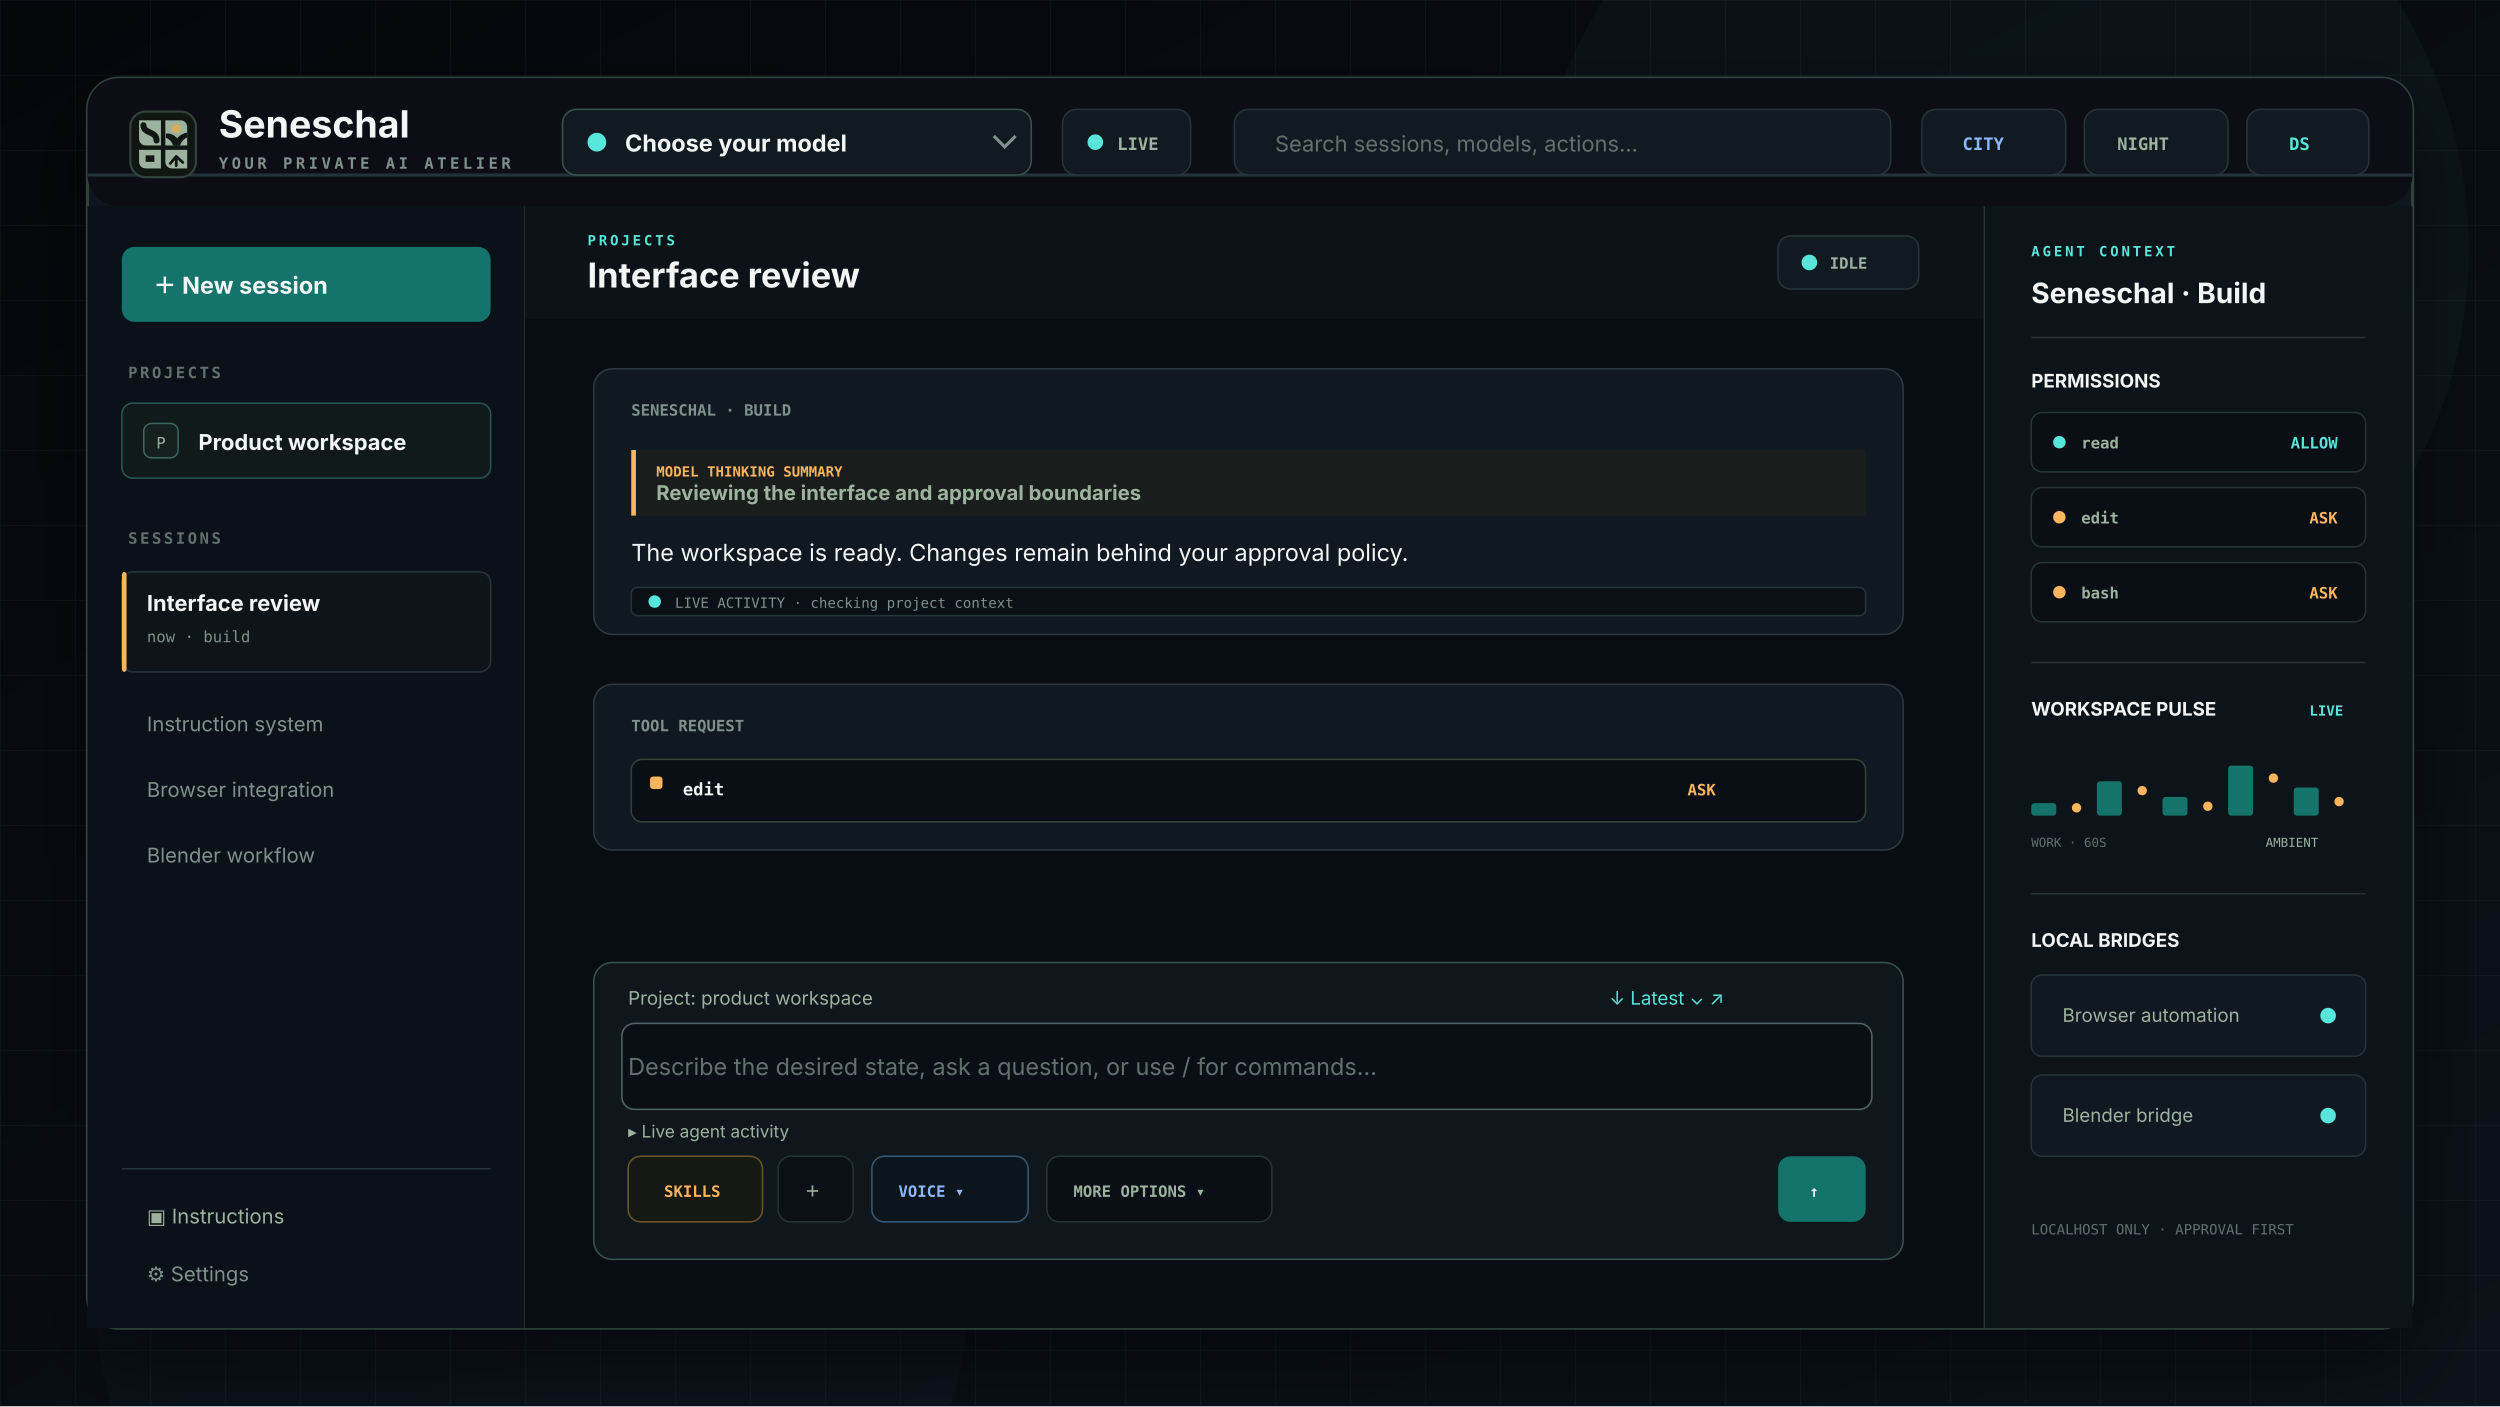
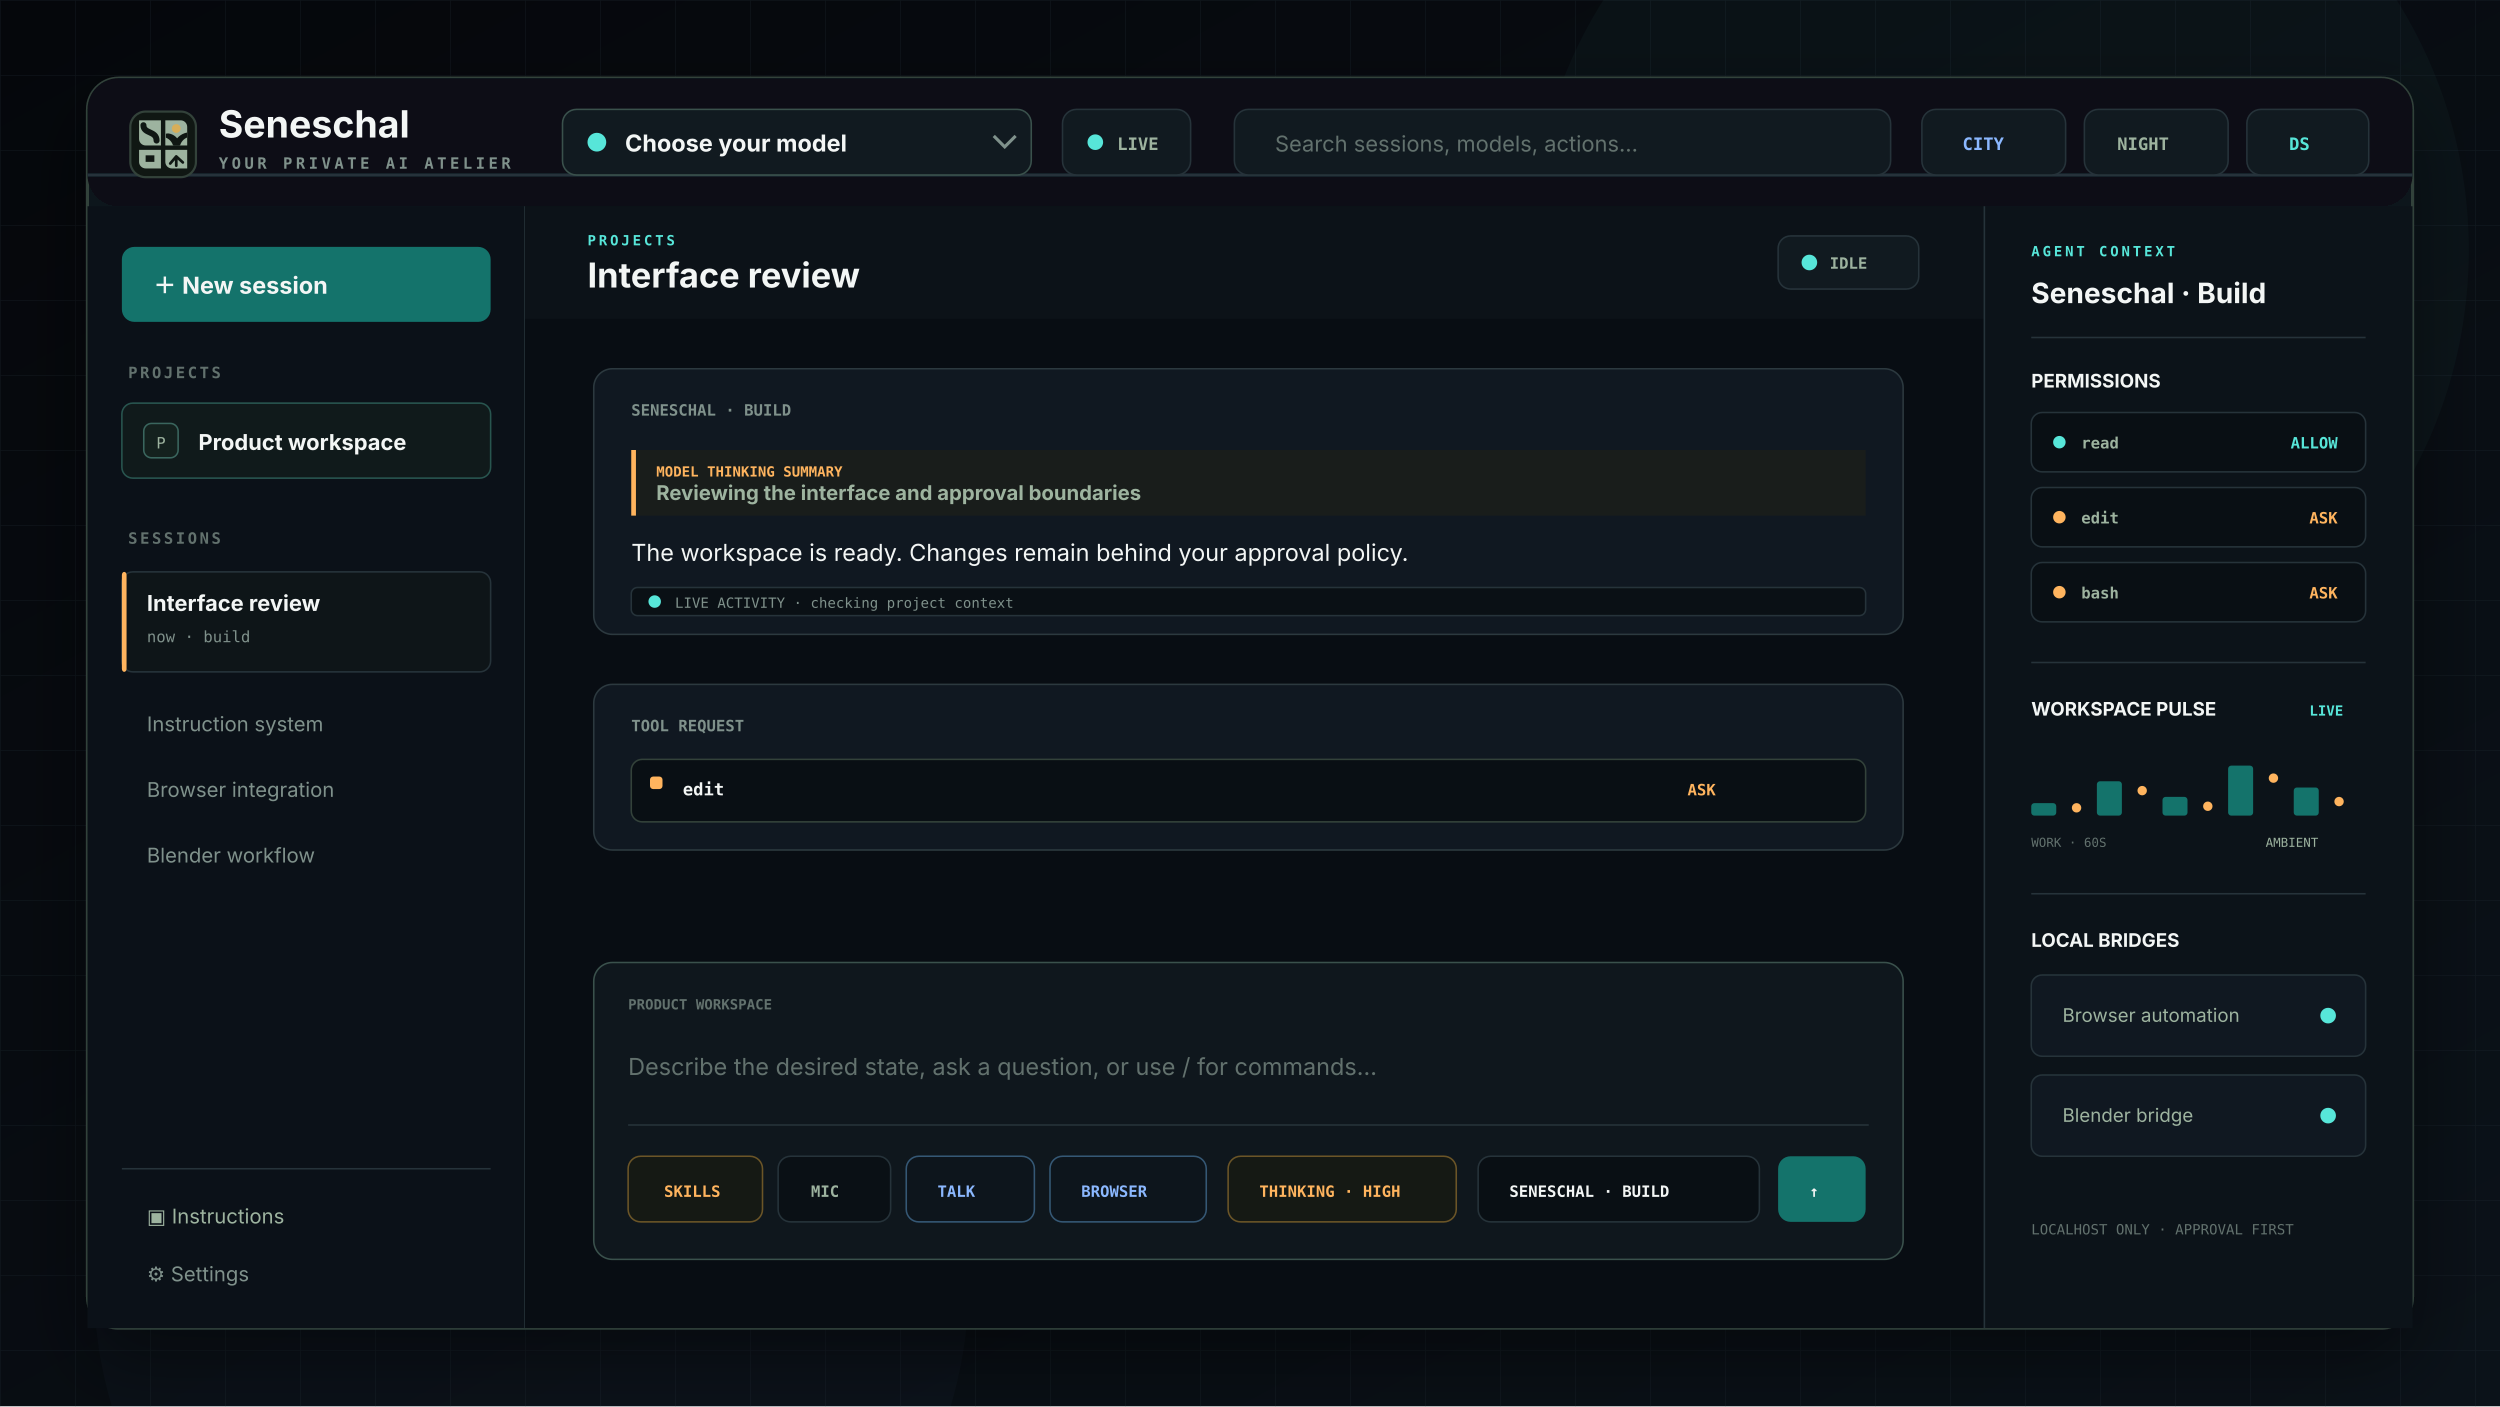
<svg xmlns="http://www.w3.org/2000/svg" viewBox="0 0 1600 900" role="img" aria-labelledby="title description">
  <defs>
    <linearGradient id="canvas" x1="0" y1="0" x2="1" y2="1">
      <stop offset="0" stop-color="#05070b" />
      <stop offset="1" stop-color="#0b1219" />
    </linearGradient>
    <pattern id="grid" width="48" height="48" patternUnits="userSpaceOnUse">
      <path d="M48 0H0V48" fill="none" stroke="#26333a" stroke-width="1" opacity=".28" />
    </pattern>
    <filter id="shadow" x="-20%" y="-20%" width="140%" height="140%">
      <feDropShadow dx="0" dy="22" stdDeviation="24" flood-color="#000" flood-opacity=".42" />
    </filter>
  </defs>
  <rect width="1600" height="900" fill="url(#canvas)" />
  <rect width="1600" height="900" fill="url(#grid)" />
  <circle cx="1280" cy="160" r="300" fill="#57e6d9" opacity=".035" />
  <circle cx="340" cy="820" r="280" fill="#8bb8ff" opacity=".025" />
  <g filter="url(#shadow)">
    <rect x="56" y="50" width="1488" height="800" rx="20" fill="#0e141d" stroke="#33423a" stroke-width="2" />
    <rect x="56" y="50" width="1488" height="82" rx="20" fill="#0a0f15" />
    <path d="M56 112h1488" stroke="#26333a" stroke-width="2" />
  </g>
  <g transform="translate(82 70) scale(.35)">
    <rect x="4" y="4" width="120" height="120" rx="28" fill="#101713" stroke="#33423a" stroke-width="4" />
    <path fill="#9db39f" d="M20 20h40v46H32c-6.6 0-12-5.4-12-12V20Z" />
    <path fill="none" stroke="#101713" stroke-width="11" stroke-linecap="round" d="M28 29c0 16 24 10 24 28" />
    <path fill="#9db39f" d="M68 20h28c6.6 0 12 5.4 12 12v34H68V20Z" />
    <path fill="#101713" d="M74 44c9.6 1.4 17.4 8.3 20 17.4V66H82.1c-1.9-6.5-6.8-11.8-13.1-14.3V44.5c1.7-.4 3.3-.6 5-.5Z" />
    <path fill="#101713" d="M108 42.3v9.1C101.6 54 96.8 59.4 95 66H83.1c2.6-12 12.4-21.4 24.9-23.7Z" />
    <circle cx="88" cy="35" r="8" fill="#d8ae58" />
    <path fill="#9db39f" fill-rule="evenodd" d="M20 74h40v34H32c-6.6 0-12-5.4-12-12V74Zm12 10v12h16V84H32Z" />
    <path fill="#9db39f" d="M68 74h40v34H80c-6.6 0-12-5.4-12-12V74Z" />
    <path fill="none" stroke="#101713" stroke-width="5" stroke-linecap="round" stroke-linejoin="round" d="m77 99 11-13 12 11M88 86v17" />
  </g>
  <text x="140" y="88" fill="#f3f6f5" font-family="Inter,Segoe UI,sans-serif" font-size="24" font-weight="750">Seneschal</text>
  <text x="140" y="108" fill="#7f918b" font-family="ui-monospace,Consolas,monospace" font-size="10" font-weight="700" letter-spacing="2.2">YOUR PRIVATE AI ATELIER</text>
  <rect x="360" y="70" width="300" height="42" rx="9" fill="#111a20" stroke="#3a514c" />
  <circle cx="382" cy="91" r="6" fill="#57e6d9" />
  <text x="400" y="97" fill="#f3f6f5" font-family="Inter,Segoe UI,sans-serif" font-size="15" font-weight="700">Choose your model</text>
  <path d="m636 87 7 7 7-7" fill="none" stroke="#7f918b" stroke-width="2" />
  <rect x="680" y="70" width="82" height="42" rx="9" fill="#111a20" stroke="#26333a" />
  <circle cx="701" cy="91" r="5" fill="#57e6d9" />
  <text x="715" y="96" fill="#9db39f" font-family="ui-monospace,Consolas,monospace" font-size="11" font-weight="700">LIVE</text>
  <rect x="790" y="70" width="420" height="42" rx="9" fill="#111a20" stroke="#26333a" />
  <text x="816" y="97" fill="#62716d" font-family="Inter,Segoe UI,sans-serif" font-size="14">Search sessions, models, actions…</text>
  <g fill="#111a20" stroke="#26333a">
    <rect x="1230" y="70" width="92" height="42" rx="9" />
    <rect x="1334" y="70" width="92" height="42" rx="9" />
    <rect x="1438" y="70" width="78" height="42" rx="9" />
  </g>
  <text x="1256" y="96" fill="#8bb8ff" font-family="ui-monospace,Consolas,monospace" font-size="11" font-weight="700">CITY</text>
  <text x="1355" y="96" fill="#9db39f" font-family="ui-monospace,Consolas,monospace" font-size="11" font-weight="700">NIGHT</text>
  <text x="1465" y="96" fill="#57e6d9" font-family="ui-monospace,Consolas,monospace" font-size="11" font-weight="700">DS</text>
  <rect x="56" y="132" width="280" height="718" fill="#0b1118" />
  <path d="M336 132v718" stroke="#26333a" />
  <rect x="78" y="158" width="236" height="48" rx="8" fill="#14736b" />
  <text x="98" y="188" fill="#f3f6f5" font-family="Inter,Segoe UI,sans-serif" font-size="15" font-weight="750">＋  New session</text>
  <text x="82" y="242" fill="#62716d" font-family="ui-monospace,Consolas,monospace" font-size="10" font-weight="700" letter-spacing="1.6">PROJECTS</text>
  <rect x="78" y="258" width="236" height="48" rx="7" fill="#101a1b" stroke="#28554f" />
  <rect x="92" y="271" width="22" height="22" rx="5" fill="#14211e" stroke="#3a665e" />
  <text x="100" y="287" fill="#9db39f" font-family="ui-monospace,Consolas,monospace" font-size="10">P</text>
  <text x="127" y="288" fill="#f3f6f5" font-family="Inter,Segoe UI,sans-serif" font-size="14" font-weight="700">Product workspace</text>
  <text x="82" y="348" fill="#62716d" font-family="ui-monospace,Consolas,monospace" font-size="10" font-weight="700" letter-spacing="1.6">SESSIONS</text>
  <rect x="78" y="366" width="236" height="64" rx="7" fill="#0e1518" stroke="#26333a" />
  <rect x="78" y="366" width="3" height="64" rx="2" fill="#ffb45e" />
  <text x="94" y="391" fill="#f3f6f5" font-family="Inter,Segoe UI,sans-serif" font-size="14" font-weight="700">Interface review</text>
  <text x="94" y="411" fill="#7f918b" font-family="ui-monospace,Consolas,monospace" font-size="10">now · build</text>
  <g fill="#7f918b" font-family="Inter,Segoe UI,sans-serif" font-size="13">
    <text x="94" y="468">Instruction system</text>
    <text x="94" y="510">Browser integration</text>
    <text x="94" y="552">Blender workflow</text>
  </g>
  <path d="M78 748h236" stroke="#26333a" />
  <text x="94" y="783" fill="#9db39f" font-family="Inter,Segoe UI,sans-serif" font-size="13">▣  Instructions</text>
  <text x="94" y="820" fill="#7f918b" font-family="Inter,Segoe UI,sans-serif" font-size="13">⚙  Settings</text>
  <rect x="336" y="132" width="934" height="718" fill="#080d13" />
  <rect x="336" y="132" width="934" height="72" fill="#0c1218" />
  <text x="376" y="157" fill="#57e6d9" font-family="ui-monospace,Consolas,monospace" font-size="9" font-weight="700" letter-spacing="1.8">PROJECTS</text>
  <text x="376" y="184" fill="#f3f6f5" font-family="Inter,Segoe UI,sans-serif" font-size="22" font-weight="750">Interface review</text>
  <rect x="1138" y="151" width="90" height="34" rx="8" fill="#111a20" stroke="#26333a" />
  <circle cx="1158" cy="168" r="5" fill="#57e6d9" />
  <text x="1171" y="172" fill="#9db39f" font-family="ui-monospace,Consolas,monospace" font-size="10" font-weight="700">IDLE</text>
  <g transform="translate(380 236)">
    <rect width="838" height="170" rx="12" fill="#101821" stroke="#2c393f" />
    <text x="24" y="30" fill="#7f918b" font-family="ui-monospace,Consolas,monospace" font-size="10" font-weight="700">SENESCHAL · BUILD</text>
    <rect x="24" y="52" width="790" height="42" fill="#191d1b" />
    <rect x="24" y="52" width="3" height="42" fill="#ffb45e" />
    <text x="40" y="69" fill="#ffb45e" font-family="ui-monospace,Consolas,monospace" font-size="9" font-weight="700">MODEL THINKING SUMMARY</text>
    <text x="40" y="84" fill="#9db39f" font-family="Inter,Segoe UI,sans-serif" font-size="13" font-weight="650">Reviewing the interface and approval boundaries</text>
    <text x="24" y="123" fill="#f3f6f5" font-family="Inter,Segoe UI,sans-serif" font-size="15">The workspace is ready. Changes remain behind your approval policy.</text>
    <rect x="24" y="140" width="790" height="18" rx="4" fill="#0a1015" stroke="#26333a" />
    <circle cx="39" cy="149" r="4" fill="#57e6d9" />
    <text x="52" y="153" fill="#7f918b" font-family="ui-monospace,Consolas,monospace" font-size="9">LIVE ACTIVITY · checking project context</text>
  </g>
  <g transform="translate(380 438)">
    <rect width="838" height="106" rx="12" fill="#101821" stroke="#2c393f" />
    <text x="24" y="30" fill="#7f918b" font-family="ui-monospace,Consolas,monospace" font-size="10" font-weight="700">TOOL REQUEST</text>
    <rect x="24" y="48" width="790" height="40" rx="7" fill="#090f14" stroke="#33423a" />
    <rect x="36" y="59" width="8" height="8" rx="2" fill="#ffb45e" />
    <text x="57" y="71" fill="#f3f6f5" font-family="ui-monospace,Consolas,monospace" font-size="11" font-weight="700">edit</text>
    <text x="700" y="71" fill="#ffb45e" font-family="ui-monospace,Consolas,monospace" font-size="10" font-weight="700">ASK</text>
  </g>
  <g transform="translate(380 616)">
    <rect width="838" height="190" rx="12" fill="#0f171d" stroke="#3a514c" />
-     <text x="22" y="27" fill="#9db39f" font-family="Inter,Segoe UI,sans-serif" font-size="12">Project: product workspace</text>
-     <text x="650" y="27" fill="#57e6d9" font-family="Inter,Segoe UI,sans-serif" font-size="12">↓ Latest     ⌄     ↗</text>
-     <rect x="18" y="39" width="800" height="55" rx="8" fill="#090f14" stroke="#50636b" />
+     <text x="22" y="30" fill="#62716d" font-family="ui-monospace,Consolas,monospace" font-size="9" font-weight="700">PRODUCT WORKSPACE</text>
    <text x="22" y="72" fill="#62716d" font-family="Inter,Segoe UI,sans-serif" font-size="15">Describe the desired state, ask a question, or use / for commands…</text>
-     <text x="22" y="112" fill="#9db39f" font-family="Inter,Segoe UI,sans-serif" font-size="11">▸ Live agent activity</text>
+     <path d="M22 104h794" stroke="#26333a" />
    <g font-family="ui-monospace,Consolas,monospace" font-size="10" font-weight="700">
      <rect x="22" y="124" width="86" height="42" rx="8" fill="#151914" stroke="#6b5527" />
      <text x="45" y="150" fill="#ffb45e">SKILLS</text>
-       <rect x="118" y="124" width="48" height="42" rx="8" fill="#0a1015" stroke="#26333a" />
-       <text x="135" y="150" fill="#9db39f">＋</text>
-       <rect x="178" y="124" width="100" height="42" rx="8" fill="#0d151c" stroke="#355875" />
-       <text x="195" y="150" fill="#8bb8ff">VOICE ▾</text>
-       <rect x="290" y="124" width="144" height="42" rx="8" fill="#090f14" stroke="#26333a" />
-       <text x="307" y="150" fill="#9db39f">MORE OPTIONS ▾</text>
+       <rect x="118" y="124" width="72" height="42" rx="8" fill="#0a1015" stroke="#26333a" />
+       <text x="139" y="150" fill="#9db39f">MIC</text>
+       <rect x="200" y="124" width="82" height="42" rx="8" fill="#0d151c" stroke="#355875" />
+       <text x="220" y="150" fill="#8bb8ff">TALK</text>
+       <rect x="292" y="124" width="100" height="42" rx="8" fill="#0d151c" stroke="#355875" />
+       <text x="312" y="150" fill="#8bb8ff">BROWSER</text>
+       <rect x="406" y="124" width="146" height="42" rx="8" fill="#151914" stroke="#6b5527" />
+       <text x="426" y="150" fill="#ffb45e">THINKING · HIGH</text>
+       <rect x="566" y="124" width="180" height="42" rx="8" fill="#090f14" stroke="#26333a" />
+       <text x="586" y="150" fill="#f3f6f5">SENESCHAL · BUILD</text>
      <rect x="758" y="124" width="56" height="42" rx="8" fill="#14736b" />
      <text x="778" y="150" fill="#f3f6f5">↑</text>
    </g>
  </g>
  <rect x="1270" y="132" width="274" height="718" fill="#0c1319" />
  <path d="M1270 132v718" stroke="#26333a" />
  <text x="1300" y="164" fill="#57e6d9" font-family="ui-monospace,Consolas,monospace" font-size="9" font-weight="700" letter-spacing="1.8">AGENT CONTEXT</text>
  <text x="1300" y="194" fill="#f3f6f5" font-family="Inter,Segoe UI,sans-serif" font-size="18" font-weight="750">Seneschal · Build</text>
  <path d="M1300 216h214" stroke="#26333a" />
  <text x="1300" y="248" fill="#f3f6f5" font-family="Inter,Segoe UI,sans-serif" font-size="12" font-weight="750">PERMISSIONS</text>
  <g font-family="ui-monospace,Consolas,monospace" font-size="10" font-weight="700">
    <rect x="1300" y="264" width="214" height="38" rx="7" fill="#090f14" stroke="#26333a" />
    <circle cx="1318" cy="283" r="4" fill="#57e6d9" />
    <text x="1332" y="287" fill="#9db39f">read</text>
    <text x="1466" y="287" fill="#57e6d9">ALLOW</text>
    <rect x="1300" y="312" width="214" height="38" rx="7" fill="#090f14" stroke="#26333a" />
    <circle cx="1318" cy="331" r="4" fill="#ffb45e" />
    <text x="1332" y="335" fill="#9db39f">edit</text>
    <text x="1478" y="335" fill="#ffb45e">ASK</text>
    <rect x="1300" y="360" width="214" height="38" rx="7" fill="#090f14" stroke="#26333a" />
    <circle cx="1318" cy="379" r="4" fill="#ffb45e" />
    <text x="1332" y="383" fill="#9db39f">bash</text>
    <text x="1478" y="383" fill="#ffb45e">ASK</text>
  </g>
  <path d="M1300 424h214" stroke="#26333a" />
  <text x="1300" y="458" fill="#f3f6f5" font-family="Inter,Segoe UI,sans-serif" font-size="12" font-weight="750">WORKSPACE PULSE</text>
  <text x="1478" y="458" fill="#57e6d9" font-family="ui-monospace,Consolas,monospace" font-size="9" font-weight="700">LIVE</text>
  <g transform="translate(1300 482)">
    <g fill="#14736b">
      <rect x="0" y="32" width="16" height="8" rx="2" />
      <rect x="42" y="18" width="16" height="22" rx="2" />
      <rect x="84" y="28" width="16" height="12" rx="2" />
      <rect x="126" y="8" width="16" height="32" rx="2" />
      <rect x="168" y="22" width="16" height="18" rx="2" />
    </g>
    <g fill="#ffb45e">
      <circle cx="29" cy="35" r="3" />
      <circle cx="71" cy="24" r="3" />
      <circle cx="113" cy="34" r="3" />
      <circle cx="155" cy="16" r="3" />
      <circle cx="197" cy="31" r="3" />
    </g>
    <text x="0" y="60" fill="#62716d" font-family="ui-monospace,Consolas,monospace" font-size="8">WORK · 60S</text>
    <text x="150" y="60" fill="#9db39f" font-family="ui-monospace,Consolas,monospace" font-size="8">AMBIENT</text>
  </g>
  <path d="M1300 572h214" stroke="#26333a" />
  <text x="1300" y="606" fill="#f3f6f5" font-family="Inter,Segoe UI,sans-serif" font-size="12" font-weight="750">LOCAL BRIDGES</text>
  <g font-family="Inter,Segoe UI,sans-serif" font-size="12">
    <rect x="1300" y="624" width="214" height="52" rx="7" fill="#101821" stroke="#26333a" />
    <text x="1320" y="654" fill="#9db39f">Browser automation</text>
    <circle cx="1490" cy="650" r="5" fill="#57e6d9" />
    <rect x="1300" y="688" width="214" height="52" rx="7" fill="#101821" stroke="#26333a" />
    <text x="1320" y="718" fill="#9db39f">Blender bridge</text>
    <circle cx="1490" cy="714" r="5" fill="#57e6d9" />
  </g>
  <text x="1300" y="790" fill="#62716d" font-family="ui-monospace,Consolas,monospace" font-size="9">LOCALHOST ONLY · APPROVAL FIRST</text>
</svg>
